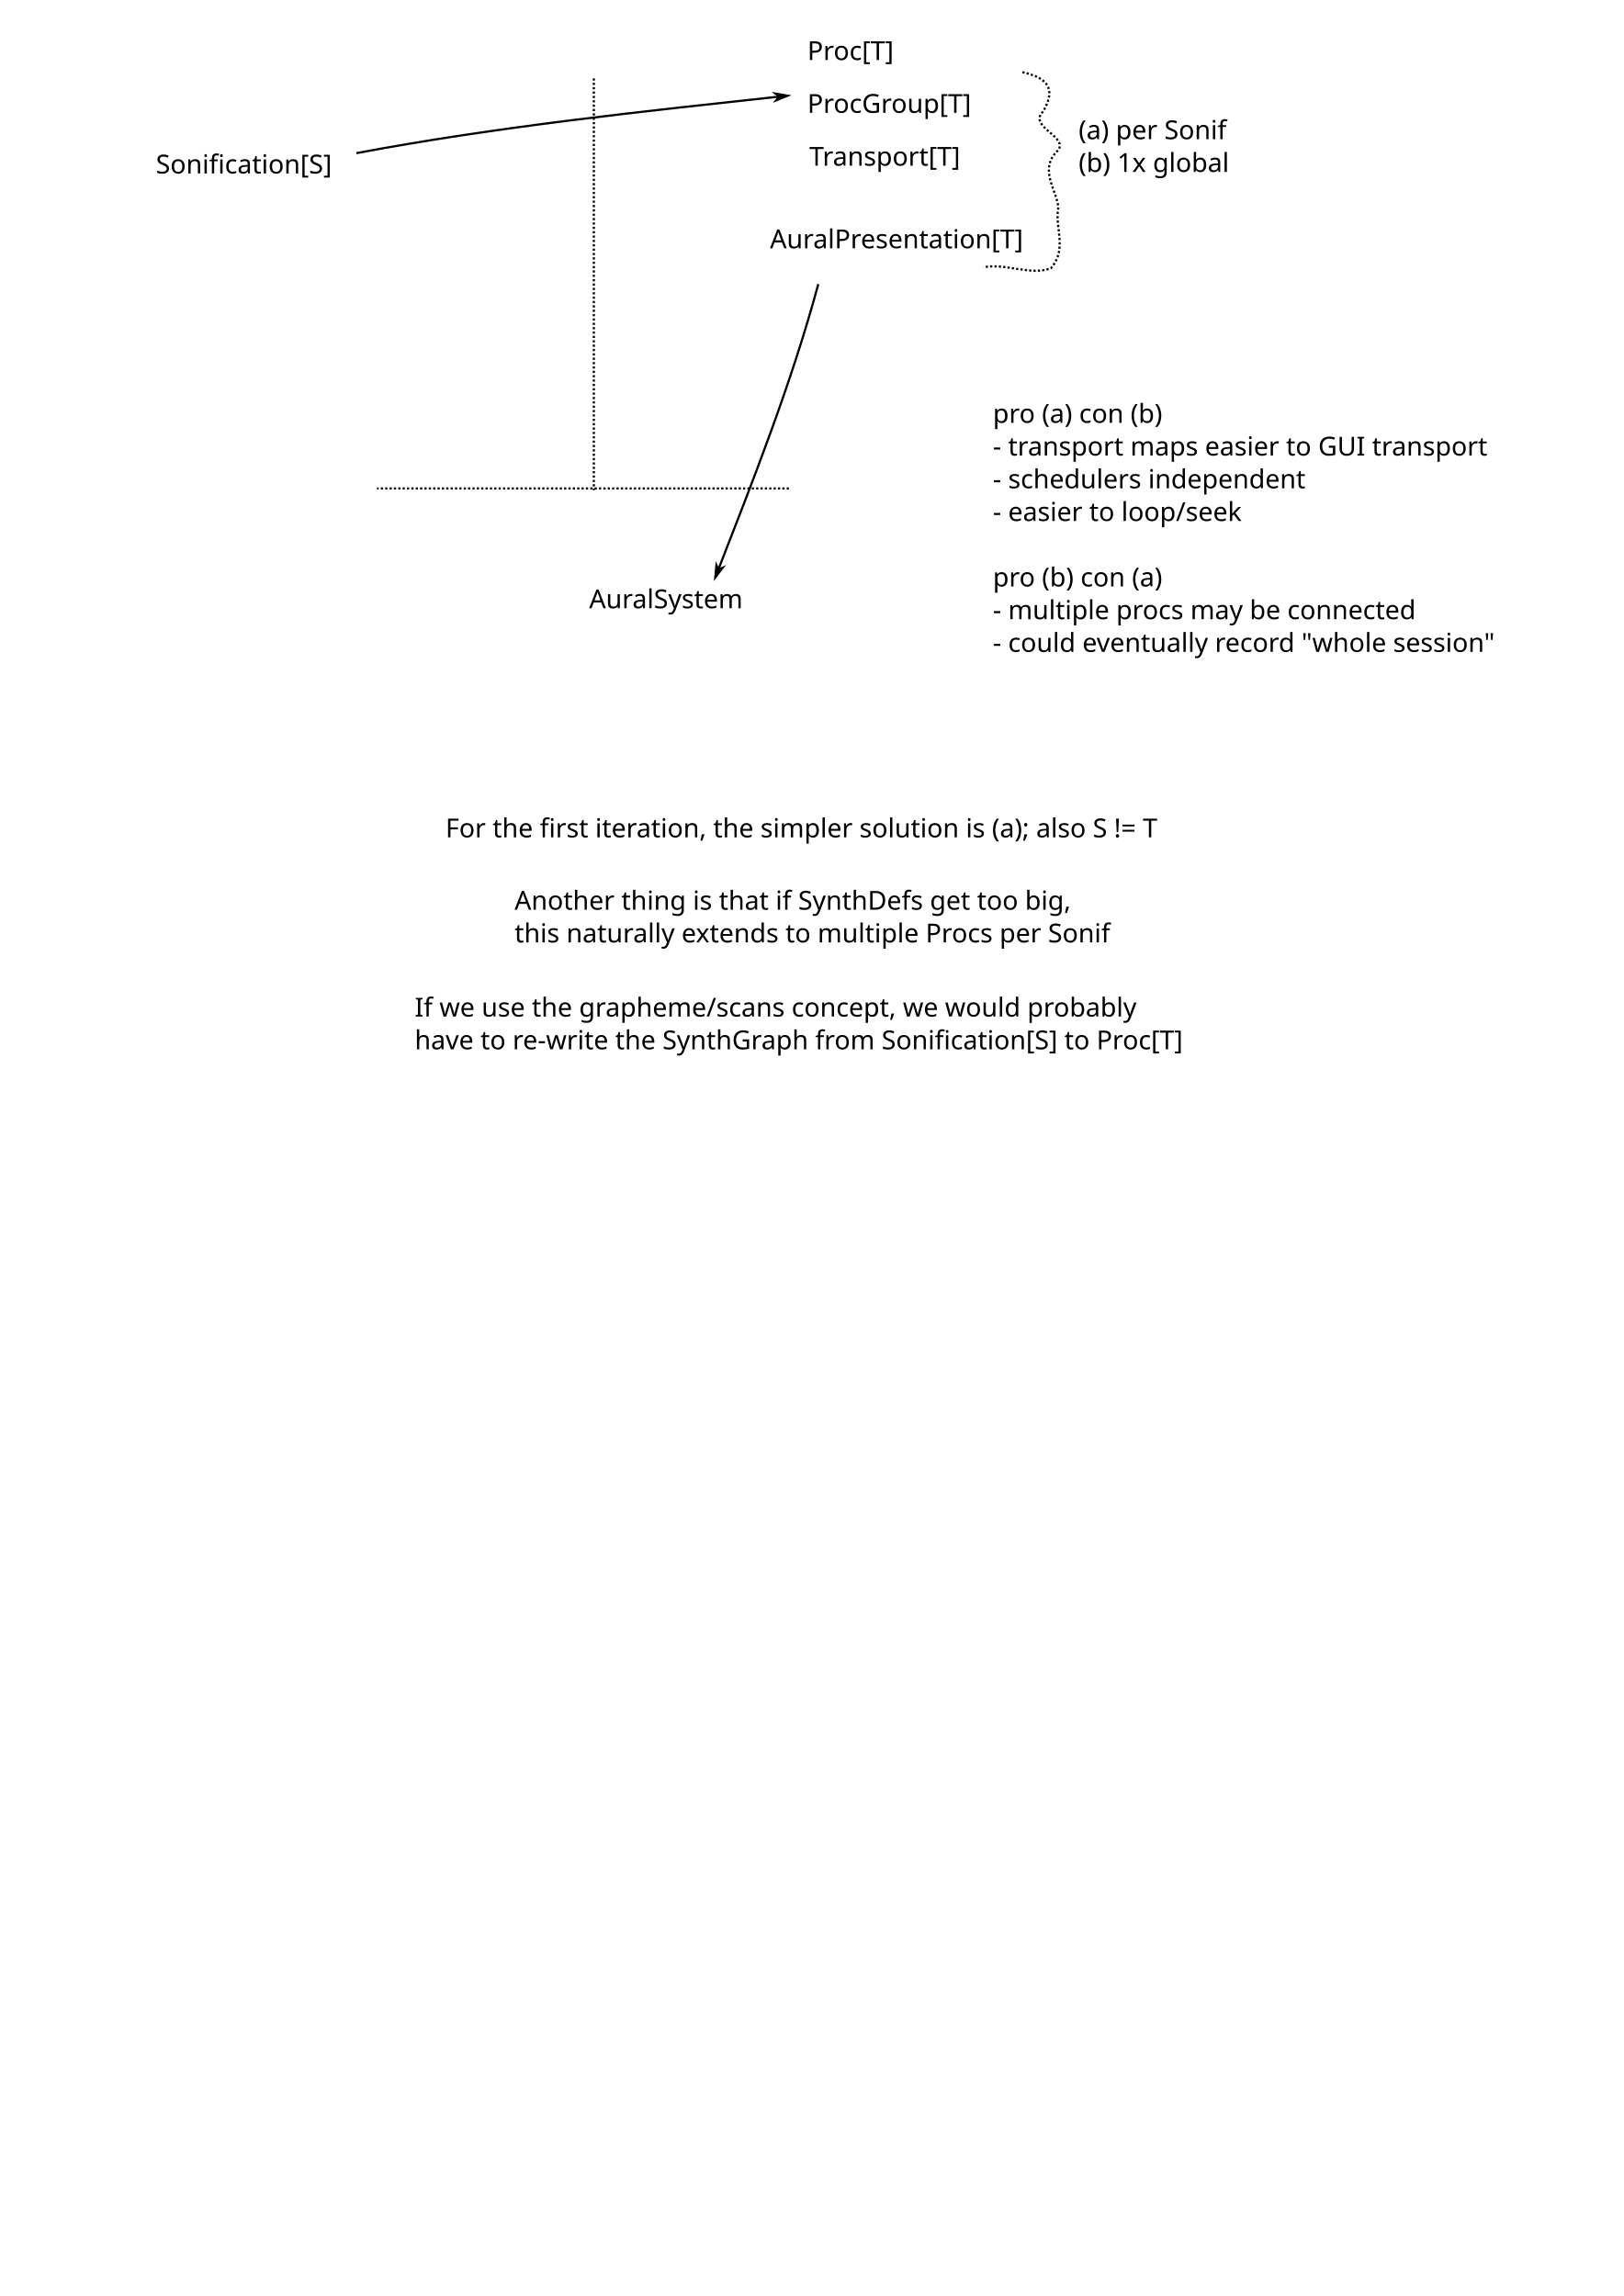
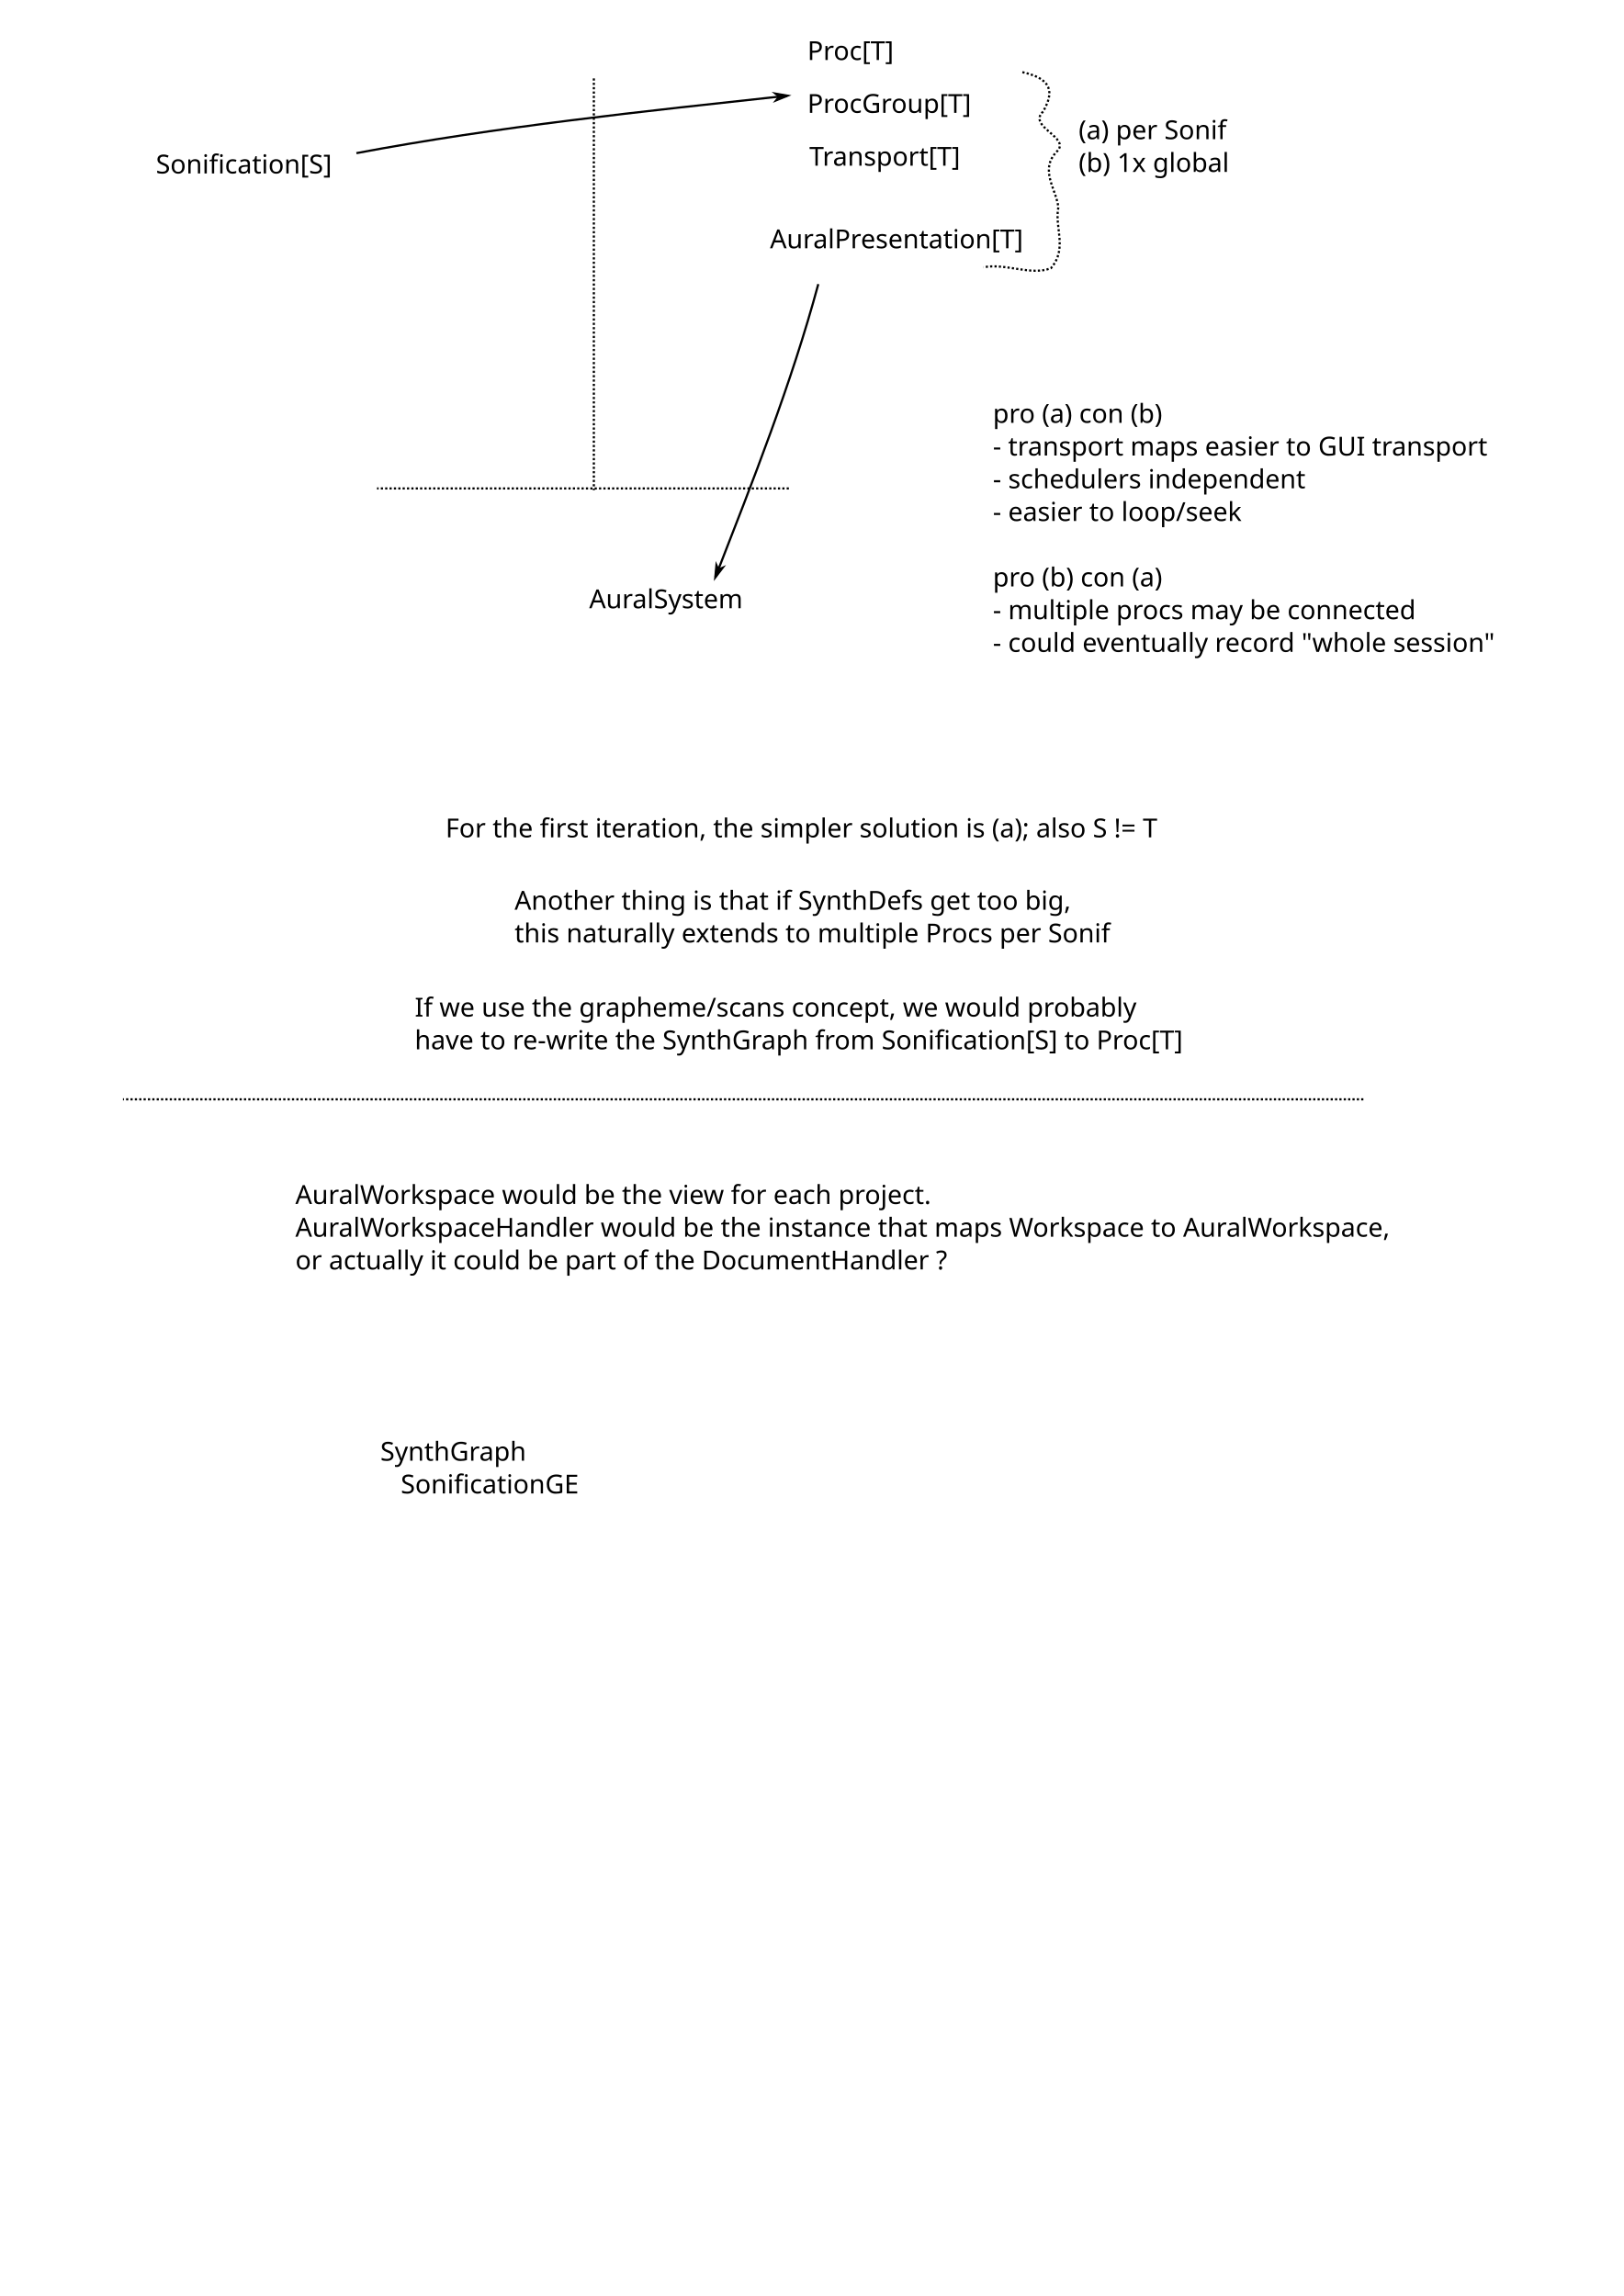
<svg xmlns="http://www.w3.org/2000/svg" width="744.094" height="1052.362" id="svg2" version="1.1">
  <defs id="defs4">
    <marker orient="auto" refY="0.0" refX="0.0" id="Arrow1Mend" style="overflow:visible;">
      <path id="path3811" d="M 0.0,0.0 L 5.0,-5.0 L -12.5,0.0 L 5.0,5.0 L 0.0,0.0 z " style="fill-rule:evenodd;stroke:#000000;stroke-width:1.0pt;marker-start:none;" transform="scale(0.4) rotate(180) translate(10,0)" />
    </marker>
  </defs>
  <g id="layer1">
    <text xml:space="preserve" style="font-size:12px;font-style:normal;font-variant:normal;font-weight:normal;font-stretch:normal;line-height:125%;letter-spacing:0px;word-spacing:0px;fill:#000000;fill-opacity:1;stroke:none;font-family:Gulim;-inkscape-font-specification:Sans" x="94.286" y="169.505" id="text2985">
      <tspan id="tspan2987" x="94.286" y="169.505" />
    </text>
    <text xml:space="preserve" style="font-size:12px;font-style:normal;font-variant:normal;font-weight:normal;font-stretch:normal;line-height:125%;letter-spacing:0px;word-spacing:0px;fill:#000000;fill-opacity:1;stroke:none;font-family:Gulim;-inkscape-font-specification:Sans" x="71.429" y="79.505" id="text2989">
      <tspan id="tspan2991" x="71.429" y="79.505">Sonification[S]</tspan>
    </text>
    <path style="color:#000000;fill:none;stroke:#000000;stroke-width:1;stroke-linecap:butt;stroke-linejoin:miter;stroke-miterlimit:4;stroke-opacity:1;stroke-dasharray:1,1;stroke-dashoffset:0;marker:none;visibility:visible;display:inline;overflow:visible;enable-background:accumulate" d="m 272.143,35.934 0,188.735" id="path2993" />
    <text xml:space="preserve" style="font-size:12px;font-style:normal;font-variant:normal;font-weight:normal;font-stretch:normal;line-height:125%;letter-spacing:0px;word-spacing:0px;fill:#000000;fill-opacity:1;stroke:none;font-family:Gulim;-inkscape-font-specification:Sans" x="352.857" y="113.791" id="text2995">
      <tspan id="tspan2997" x="352.857" y="113.791">AuralPresentation[T]</tspan>
    </text>
    <text xml:space="preserve" style="font-size:12px;font-style:normal;font-variant:normal;font-weight:normal;font-stretch:normal;line-height:125%;letter-spacing:0px;word-spacing:0px;fill:#000000;fill-opacity:1;stroke:none;font-family:Gulim;-inkscape-font-specification:Sans" x="370.879" y="75.934" id="text2999">
      <tspan id="tspan3001" x="370.879" y="75.934">Transport[T]</tspan>
    </text>
    <text xml:space="preserve" style="font-size:12px;font-style:normal;font-variant:normal;font-weight:normal;font-stretch:normal;line-height:125%;letter-spacing:0px;word-spacing:0px;fill:#000000;fill-opacity:1;stroke:none;font-family:Gulim;-inkscape-font-specification:Sans" x="270" y="278.791" id="text3003">
      <tspan id="tspan3005" x="270" y="278.791">AuralSystem</tspan>
    </text>
    <path style="fill:none;stroke:#000000;marker-end:url(#Arrow1Mend)" d="m 375,130.219 c -12.39,45.856 -29.939,90.083 -47.143,134.286" id="path3007" />
    <text id="text4243" y="51.719" x="370" style="font-size:12px;font-style:normal;font-variant:normal;font-weight:normal;font-stretch:normal;line-height:125%;letter-spacing:0px;word-spacing:0px;fill:#000000;fill-opacity:1;stroke:none;font-family:Gulim;-inkscape-font-specification:Sans" xml:space="preserve">
      <tspan y="51.719" x="370" id="tspan4245">ProcGroup[T]</tspan>
    </text>
    <text xml:space="preserve" style="font-size:12px;font-style:normal;font-variant:normal;font-weight:normal;font-stretch:normal;line-height:125%;letter-spacing:0px;word-spacing:0px;fill:#000000;fill-opacity:1;stroke:none;font-family:Gulim;-inkscape-font-specification:Sans" x="370" y="27.505" id="text4247">
      <tspan id="tspan4249" x="370" y="27.505">Proc[T]</tspan>
    </text>
    <path id="path4251" d="M 163.332,70.192 C 228.13,57.994 294.577,51.078 360.752,43.876" style="fill:none;stroke:#000000;stroke-width:1;marker-end:url(#Arrow1Mend)" />
    <path id="path4253" d="m 361.51,223.873 -188.735,0" style="color:#000000;fill:none;stroke:#000000;stroke-width:1;stroke-linecap:butt;stroke-linejoin:miter;stroke-miterlimit:4;stroke-opacity:1;stroke-dasharray:1, 1;stroke-dashoffset:0;marker:none;visibility:visible;display:inline;overflow:visible;enable-background:accumulate" />
    <path style="fill:none;stroke:#000000;stroke-width:1;stroke-miterlimit:4;stroke-opacity:1;stroke-dasharray:1, 1;stroke-dashoffset:0" d="m 468.538,33.076 c 16.621,3.613 12.713,12 9.578,17.987 -7.64,7.023 12.95,11.938 6.211,18.387 -8.143,8.327 -0.335,17.072 0.685,25.533 -1.876,9.29 4.382,18.869 -3.387,27.927 -9.127,3.632 -20.706,-2.407 -30.91,-0.406" id="path4265" />
    <text xml:space="preserve" style="font-size:12px;font-style:normal;font-variant:normal;font-weight:normal;font-stretch:normal;line-height:125%;letter-spacing:0px;word-spacing:0px;fill:#000000;fill-opacity:1;stroke:none;font-family:Gulim;-inkscape-font-specification:Sans" x="494.286" y="63.791" id="text4278">
      <tspan x="494.286" y="63.791" id="tspan4282">(a) per Sonif</tspan>
      <tspan x="494.286" y="78.791" id="tspan4286">(b) 1x global</tspan>
    </text>
    <text xml:space="preserve" style="font-size:12px;font-style:normal;font-variant:normal;font-weight:normal;font-stretch:normal;line-height:125%;letter-spacing:0px;word-spacing:0px;fill:#000000;fill-opacity:1;stroke:none;font-family:Gulim;-inkscape-font-specification:Sans" x="455" y="193.791" id="text4288">
      <tspan id="tspan4290" x="455" y="193.791">pro (a) con (b)</tspan>
      <tspan x="455" y="208.791" id="tspan4292">- transport maps easier to GUI transport</tspan>
      <tspan x="455" y="223.791" id="tspan4294">- schedulers independent</tspan>
      <tspan x="455" y="238.791" id="tspan4302">- easier to loop/seek</tspan>
      <tspan x="455" y="253.791" id="tspan4296" />
      <tspan x="455" y="268.791" id="tspan4298">pro (b) con (a)</tspan>
      <tspan x="455" y="283.791" id="tspan4304">- multiple procs may be connected</tspan>
      <tspan x="455" y="298.791" id="tspan4308">- could eventually record "whole session"</tspan>
    </text>
    <text xml:space="preserve" style="font-size:12px;font-style:normal;font-variant:normal;font-weight:normal;font-stretch:normal;line-height:125%;letter-spacing:0px;word-spacing:0px;fill:#000000;fill-opacity:1;stroke:none;font-family:Gulim;-inkscape-font-specification:Sans" x="204.174" y="383.791" id="text4329">
      <tspan id="tspan4331" x="204.174" y="383.791">For the first iteration, the simpler solution is (a); also S != T</tspan>
    </text>
    <text xml:space="preserve" style="font-size:12px;font-style:normal;font-variant:normal;font-weight:normal;font-stretch:normal;line-height:125%;letter-spacing:0px;word-spacing:0px;fill:#000000;fill-opacity:1;stroke:none;font-family:Gulim;-inkscape-font-specification:Sans" x="235.82" y="416.952" id="text4333">
      <tspan id="tspan4335" x="235.82" y="416.952">Another thing is that if SynthDefs get too big,</tspan>
      <tspan x="235.82" y="431.952" id="tspan4337">this naturally extends to multiple Procs per Sonif</tspan>
    </text>
    <text xml:space="preserve" style="font-size:12px;font-style:normal;font-variant:normal;font-weight:normal;font-stretch:normal;line-height:125%;letter-spacing:0px;word-spacing:0px;fill:#000000;fill-opacity:1;stroke:none;font-family:Gulim;-inkscape-font-specification:Sans" x="190.053" y="465.934" id="text4339">
      <tspan id="tspan4341" x="190.053" y="465.934">If we use the grapheme/scans concept, we would probably</tspan>
      <tspan x="190.053" y="480.934" id="tspan4343">have to re-write the SynthGraph from Sonification[S] to Proc[T]</tspan>
    </text>
+     <path style="color:#000000;fill:none;stroke:#000000;stroke-width:1;stroke-linecap:butt;stroke-linejoin:miter;stroke-miterlimit:4;stroke-opacity:1;stroke-dasharray:1, 1;stroke-dashoffset:0;marker:none;visibility:visible;display:inline;overflow:visible;enable-background:accumulate" d="m 624.793,503.873 -568.446,0" id="path4345" />
+     <text xml:space="preserve" style="font-size:12px;font-style:normal;font-variant:normal;font-weight:normal;font-stretch:normal;line-height:125%;letter-spacing:0px;word-spacing:0px;fill:#000000;fill-opacity:1;stroke:none;font-family:Gulim;-inkscape-font-specification:Sans" x="135.36" y="551.832" id="text4563">
+       <tspan id="tspan4565" x="135.36" y="551.832">AuralWorkspace would be the view for each project.</tspan>
+       <tspan x="135.36" y="566.832" id="tspan4567">AuralWorkspaceHandler would be the instance that maps Workspace to AuralWorkspace,</tspan>
+       <tspan x="135.36" y="581.832" id="tspan4569">or actually it could be part of the DocumentHandler ?</tspan>
+     </text>
+     <text xml:space="preserve" style="font-size:12px;font-style:normal;font-variant:normal;font-weight:normal;font-stretch:normal;line-height:125%;letter-spacing:0px;word-spacing:0px;fill:#000000;fill-opacity:1;stroke:none;font-family:Gulim;-inkscape-font-specification:Sans" x="174.286" y="669.505" id="text4571">
+       <tspan id="tspan4573" x="174.286" y="669.505">SynthGraph</tspan>
+       <tspan x="174.286" y="684.505" id="tspan4575">   SonificationGE</tspan>
+     </text>
  </g>
</svg>
